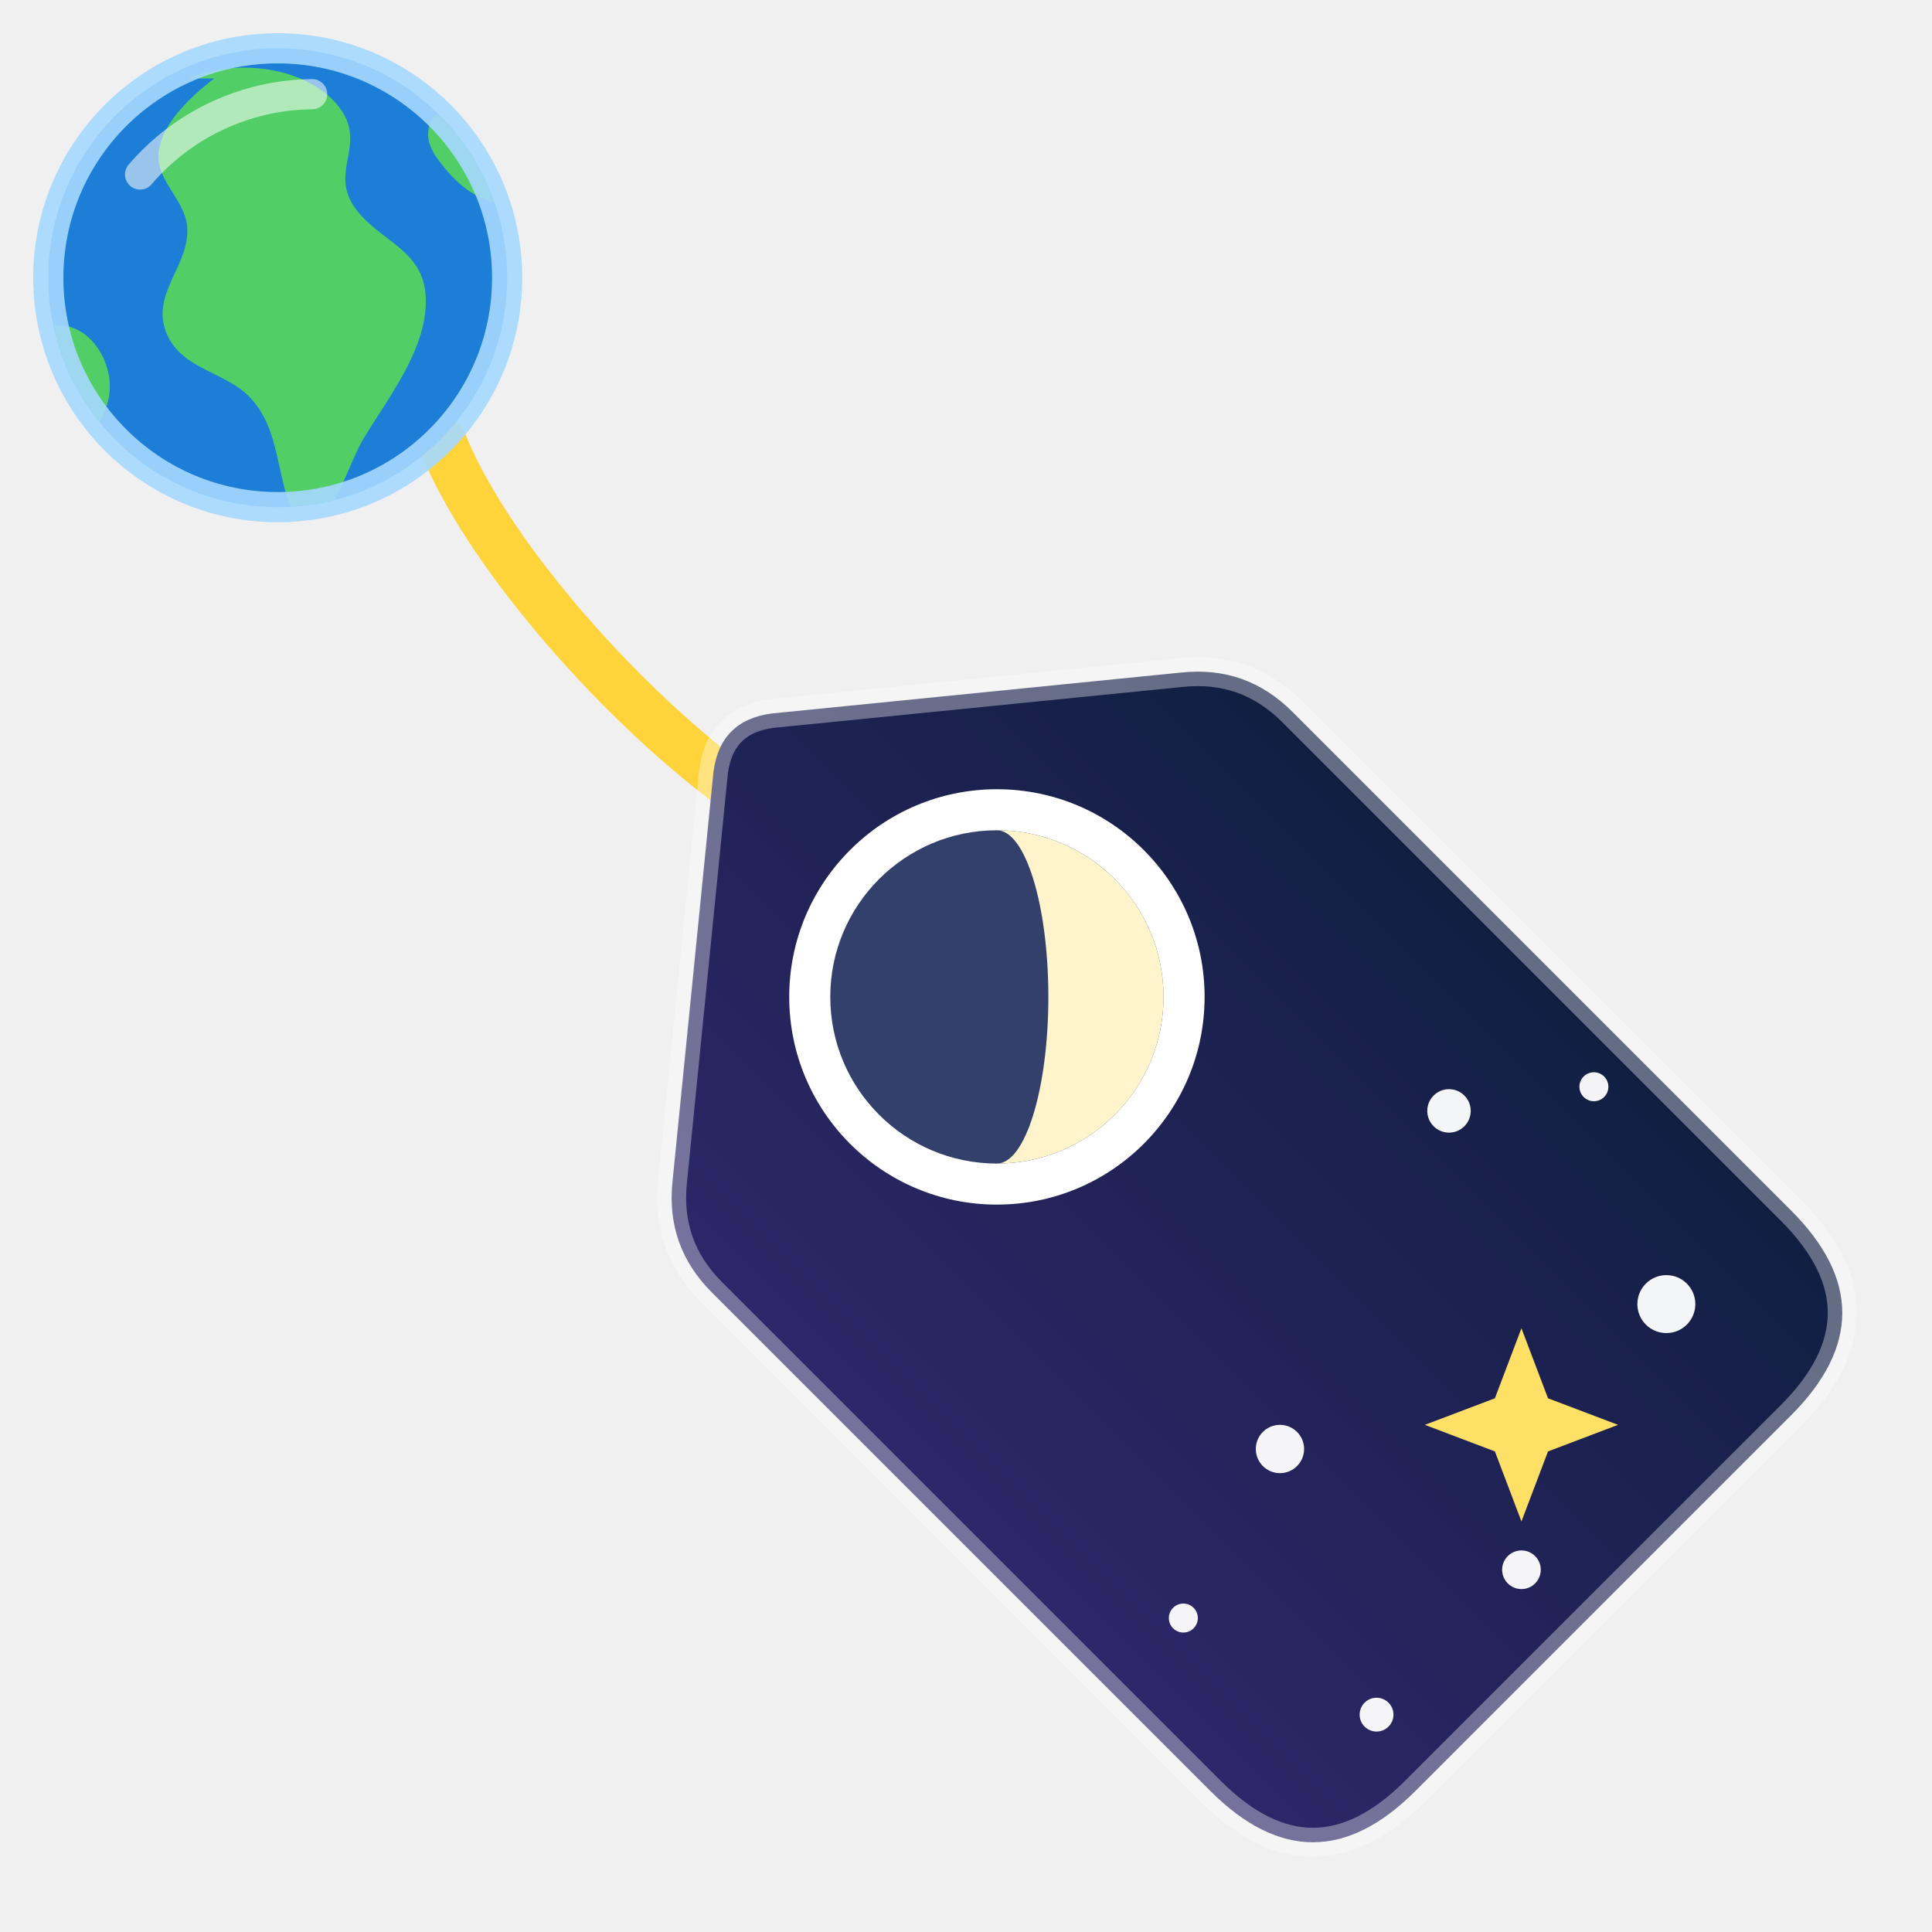
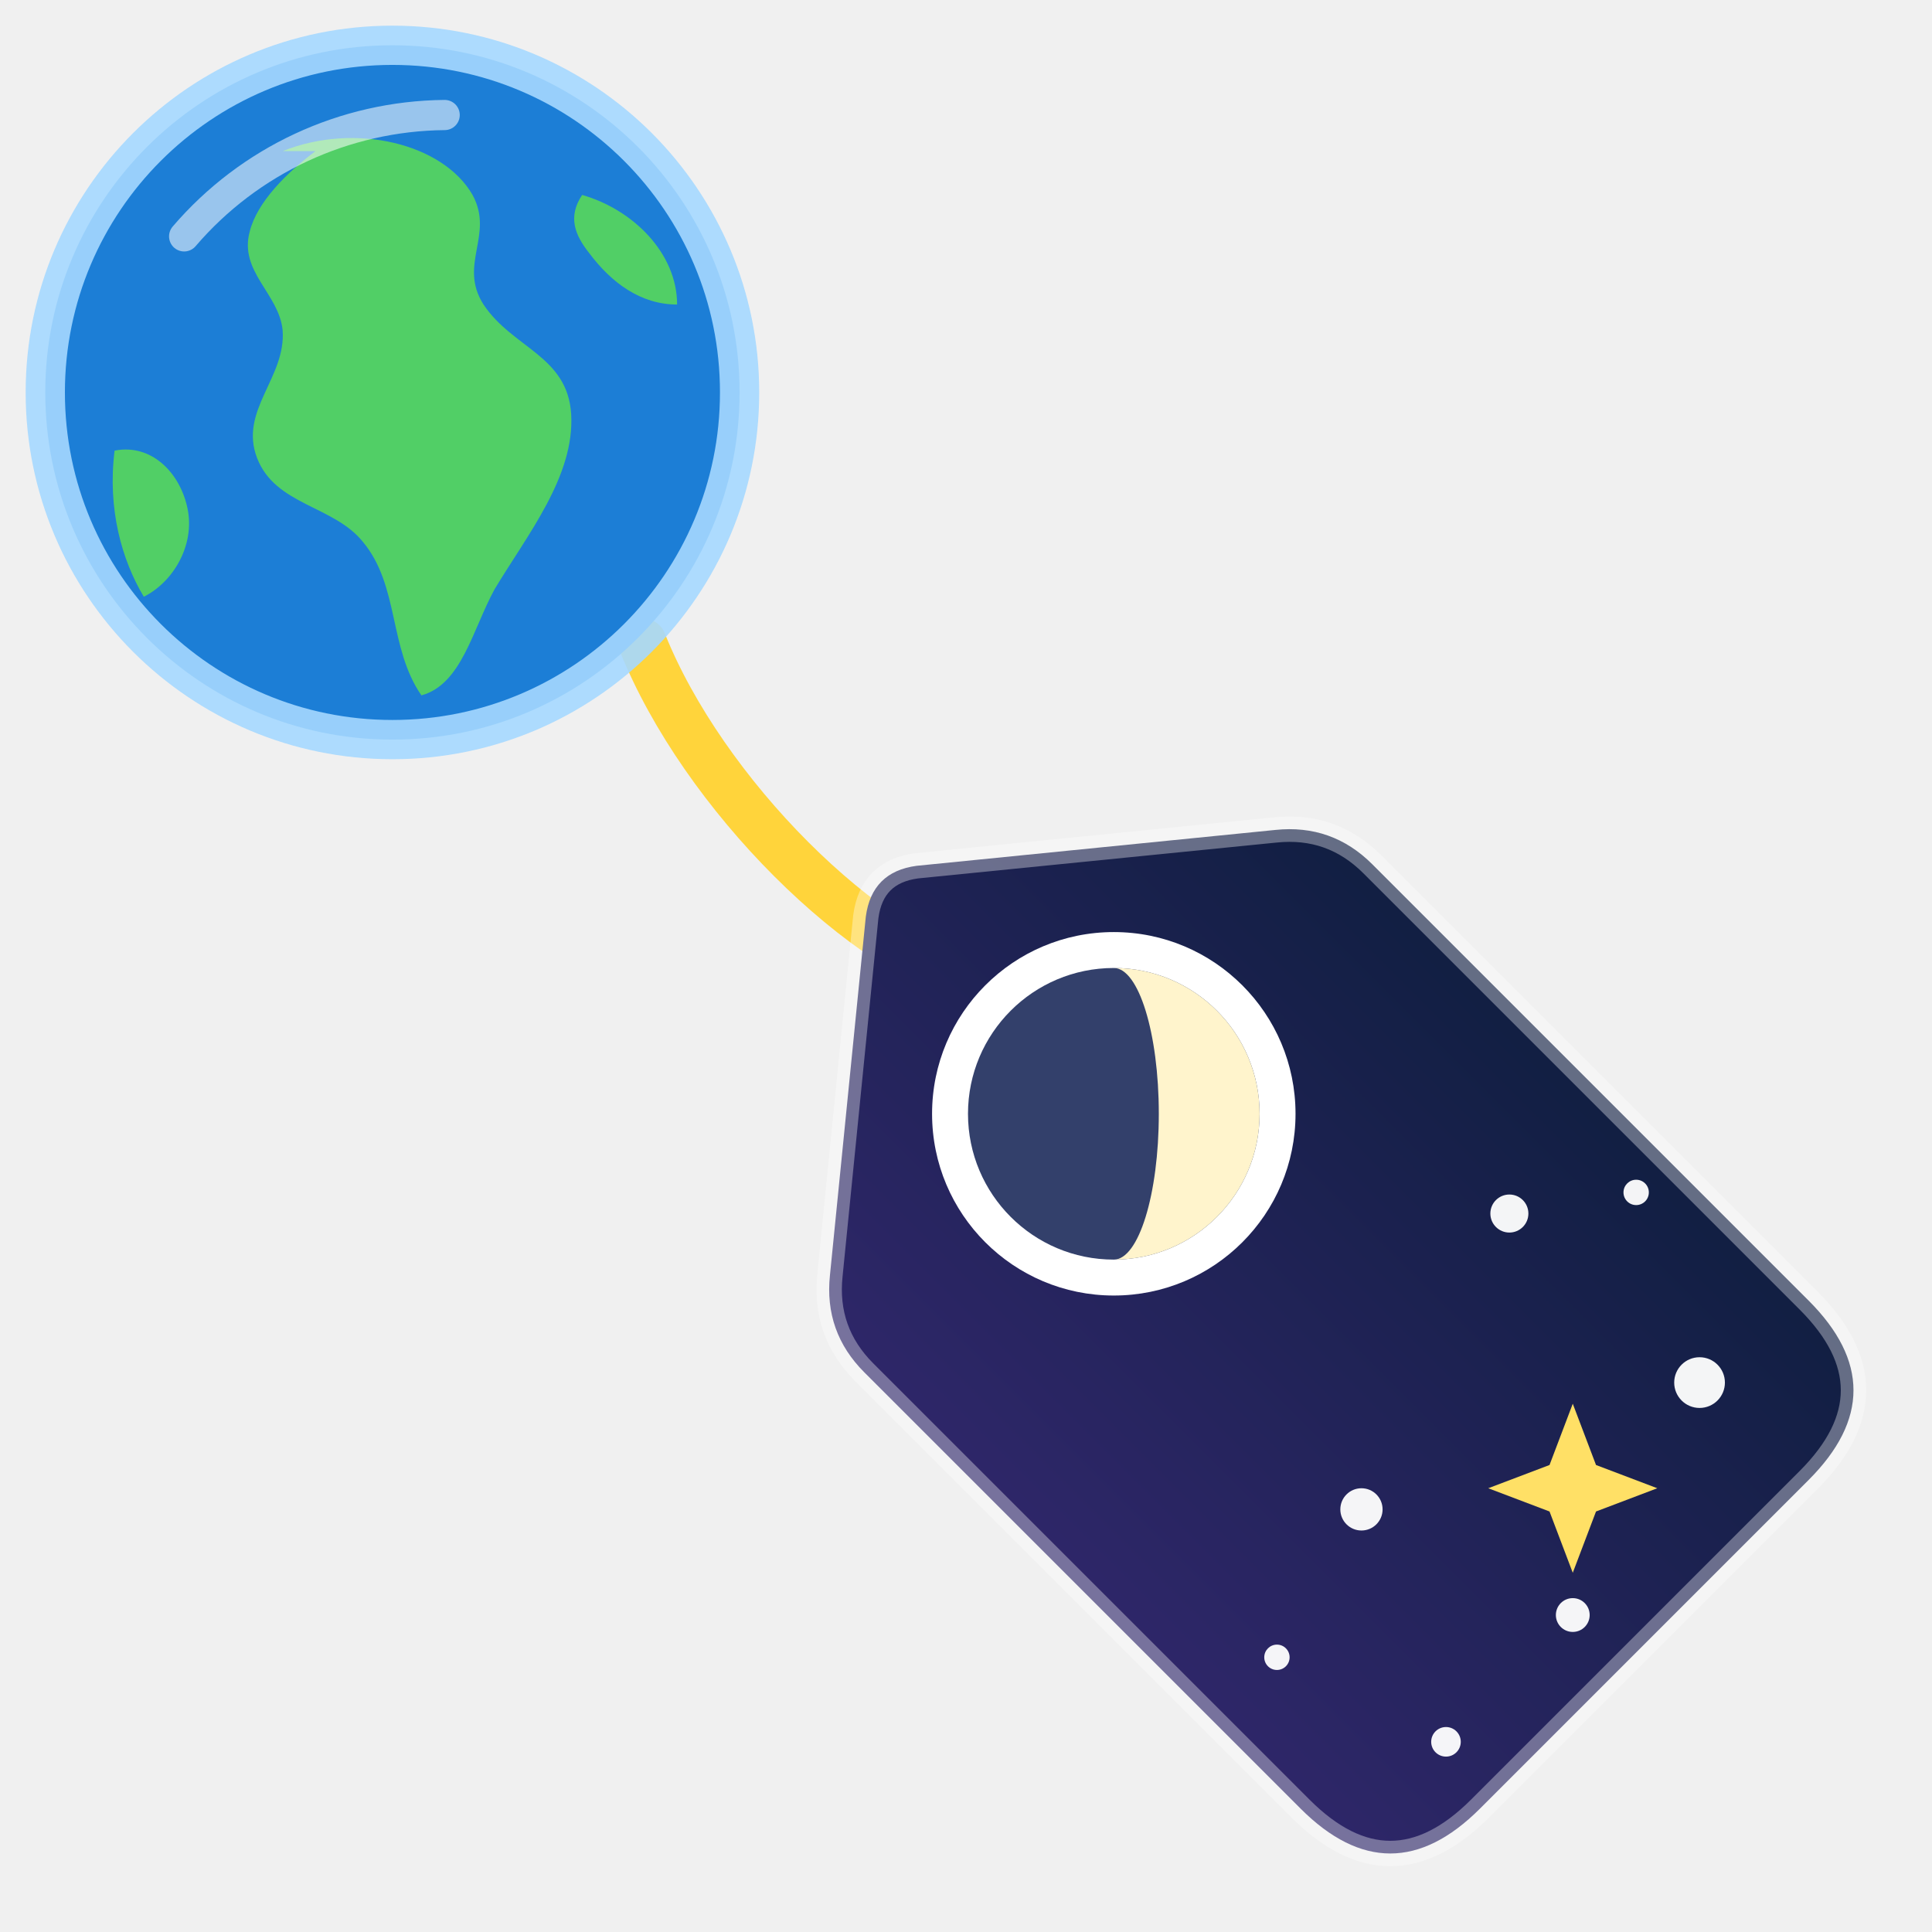
<svg xmlns="http://www.w3.org/2000/svg" viewBox="0 0 64 64" width="64" height="64" role="img" aria-label="is.gratis">
  <defs>
    <linearGradient id="isg-static-sky" gradientUnits="userSpaceOnUse" x1="0" y1="8" x2="0" y2="64">
      <stop offset="0" stop-color="#0b1d3a" />
      <stop offset="1" stop-color="#3b2a7a" />
    </linearGradient>
    <clipPath id="isg-static-clip">
      <path d="M7.6 30.3 L18.4 17.1 Q20.1 15 22.8 15 H52 Q58 15 58 21 V43 Q58 49 52 49 H22.8 Q20.1 49 18.4 46.9 L7.6 33.7 Q6.3 32 7.6 30.3 Z" transform="rotate(45 32 32)" />
    </clipPath>
  </defs>
-   <path d="M28.16 28.16 C 24.16 27.16, 16.67 19.67, 14.67 14.67" fill="none" stroke="#ffd43b" stroke-width="1.6" stroke-linecap="round" />
+   <path d="M32.64 32.64 C 28.64 31.64, 23.28 26.28, 21.28 21.28" fill="none" stroke="#ffd43b" stroke-width="1.6" stroke-linecap="round" />
  <g>
    <clipPath id="isg-static-earth">
-       <circle cx="9.2" cy="9.2" r="7.6" />
+       <circle cx="13" cy="13" r="11.5" />
    </clipPath>
-     <circle cx="9.2" cy="9.2" r="7.6" fill="#1c7ed6" />
-     <g clip-path="url(#isg-static-earth)" fill="#51cf66">
-       <path d="M6.2 2.6 c2 -0.8 4.4 -0.2 5.2 1.2 c0.6 1.1 -0.4 1.9 0.3 3 c0.8 1.2 2.3 1.4 2.4 3 c0.1 1.7 -1.2 3.3 -2.1 4.8 c-0.6 1.1 -0.9 2.6 -2 2.9 c-0.9 -1.3 -0.6 -3 -1.6 -4.2 c-0.8 -1 -2.4 -1 -2.9 -2.3 c-0.5 -1.3 0.8 -2.2 0.7 -3.5 c-0.1 -1 -1.2 -1.6 -0.9 -2.7 c0.2 -0.8 1 -1.6 1.8 -2.2z" />
-       <path d="M14.4 3.8 c1.4 0.4 2.6 1.6 2.6 3 c-1 0 -1.8 -0.6 -2.4 -1.4 c-0.4 -0.5 -0.6 -1 -0.2 -1.6z" />
-       <path d="M1.6 10.8 c1 -0.2 1.8 0.6 2 1.6 c0.2 1 -0.4 2 -1.2 2.4 c-0.6 -1 -1 -2.4 -0.8 -4z" />
+     <circle cx="13" cy="13" r="11.5" fill="#1c7ed6" />
+     <g clip-path="url(#isg-static-earth)">
+       <g fill="#51cf66" transform="translate(1.86 1.86) scale(1.21)">
+         <path d="M6.2 2.6 c2 -0.8 4.4 -0.2 5.2 1.2 c0.6 1.1 -0.4 1.9 0.3 3 c0.8 1.2 2.3 1.4 2.4 3 c0.1 1.7 -1.2 3.3 -2.1 4.8 c-0.6 1.1 -0.9 2.6 -2 2.9 c-0.9 -1.3 -0.6 -3 -1.6 -4.2 c-0.8 -1 -2.4 -1 -2.9 -2.3 c-0.5 -1.3 0.8 -2.2 0.7 -3.5 c-0.1 -1 -1.2 -1.6 -0.9 -2.7 c0.2 -0.8 1 -1.6 1.8 -2.2z" />
+         <path d="M14.4 3.8 c1.4 0.4 2.6 1.6 2.6 3 c-1 0 -1.8 -0.6 -2.4 -1.4 c-0.4 -0.5 -0.6 -1 -0.2 -1.6z" />
+         <path d="M1.6 10.8 c1 -0.2 1.8 0.6 2 1.6 c0.2 1 -0.4 2 -1.2 2.4 c-0.6 -1 -1 -2.4 -0.8 -4z" />
+       </g>
    </g>
-     <circle cx="9.2" cy="9.2" r="7.6" fill="none" stroke="#a5d8ff" stroke-width="1" stroke-opacity="0.9" />
-     <path d="M4.64 5.78 a7.6 7.6 0 0 1 5.7 -2.66" fill="none" stroke="#ffffff" stroke-opacity="0.55" stroke-width="1" stroke-linecap="round" />
+     <circle cx="13" cy="13" r="11.5" fill="none" stroke="#a5d8ff" stroke-width="1.3" stroke-opacity="0.9" />
+     <path d="M6.1 7.83 a11.5 11.5 0 0 1 8.63 -4.02" fill="none" stroke="#ffffff" stroke-opacity="0.55" stroke-width="1" stroke-linecap="round" />
  </g>
-   <g transform="translate(12.8 12.8) scale(0.8)">
+   <g transform="translate(19.2 19.2) scale(0.7)">
    <path d="M7.6 30.3 L18.4 17.1 Q20.1 15 22.8 15 H52 Q58 15 58 21 V43 Q58 49 52 49 H22.8 Q20.1 49 18.4 46.9 L7.6 33.7 Q6.3 32 7.6 30.3 Z" transform="rotate(45 32 32)" fill="url(#isg-static-sky)" stroke="#ffffff" stroke-opacity="0.35" stroke-width="1.2" />
    <g clip-path="url(#isg-static-clip)">
      <circle cx="44" cy="30" r="0.9" fill="#fff" fill-opacity="0.95" />
      <circle cx="53" cy="38" r="1.2" fill="#fff" fill-opacity="0.95" />
      <circle cx="37" cy="44" r="1" fill="#fff" fill-opacity="0.95" />
      <circle cx="47" cy="49" r="0.8" fill="#fff" fill-opacity="0.95" />
      <circle cx="56" cy="52" r="1.1" fill="#fff" fill-opacity="0.95" />
      <circle cx="41" cy="55" r="0.7" fill="#fff" fill-opacity="0.95" />
      <circle cx="50" cy="29" r="0.6" fill="#fff" fill-opacity="0.95" />
      <circle cx="33" cy="51" r="0.6" fill="#fff" fill-opacity="0.95" />
      <circle cx="58" cy="45" r="0.7" fill="#fff" fill-opacity="0.95" />
      <path d="M47 39 L48.1 41.9 L51 43 L48.1 44.1 L47 47 L45.9 44.1 L43 43 L45.9 41.9 Z" fill="#ffe066" />
    </g>
    <circle cx="25.28" cy="25.28" r="8.6" fill="#ffffff" />
    <circle cx="25.28" cy="25.28" r="6.9" fill="#33406b" />
    <path d="M25.28 18.38 A6.9 6.9 0 0 1 25.28 32.18 A2.13 6.9 0 0 0 25.28 18.38 Z" fill="#fff4cc" />
  </g>
</svg>
